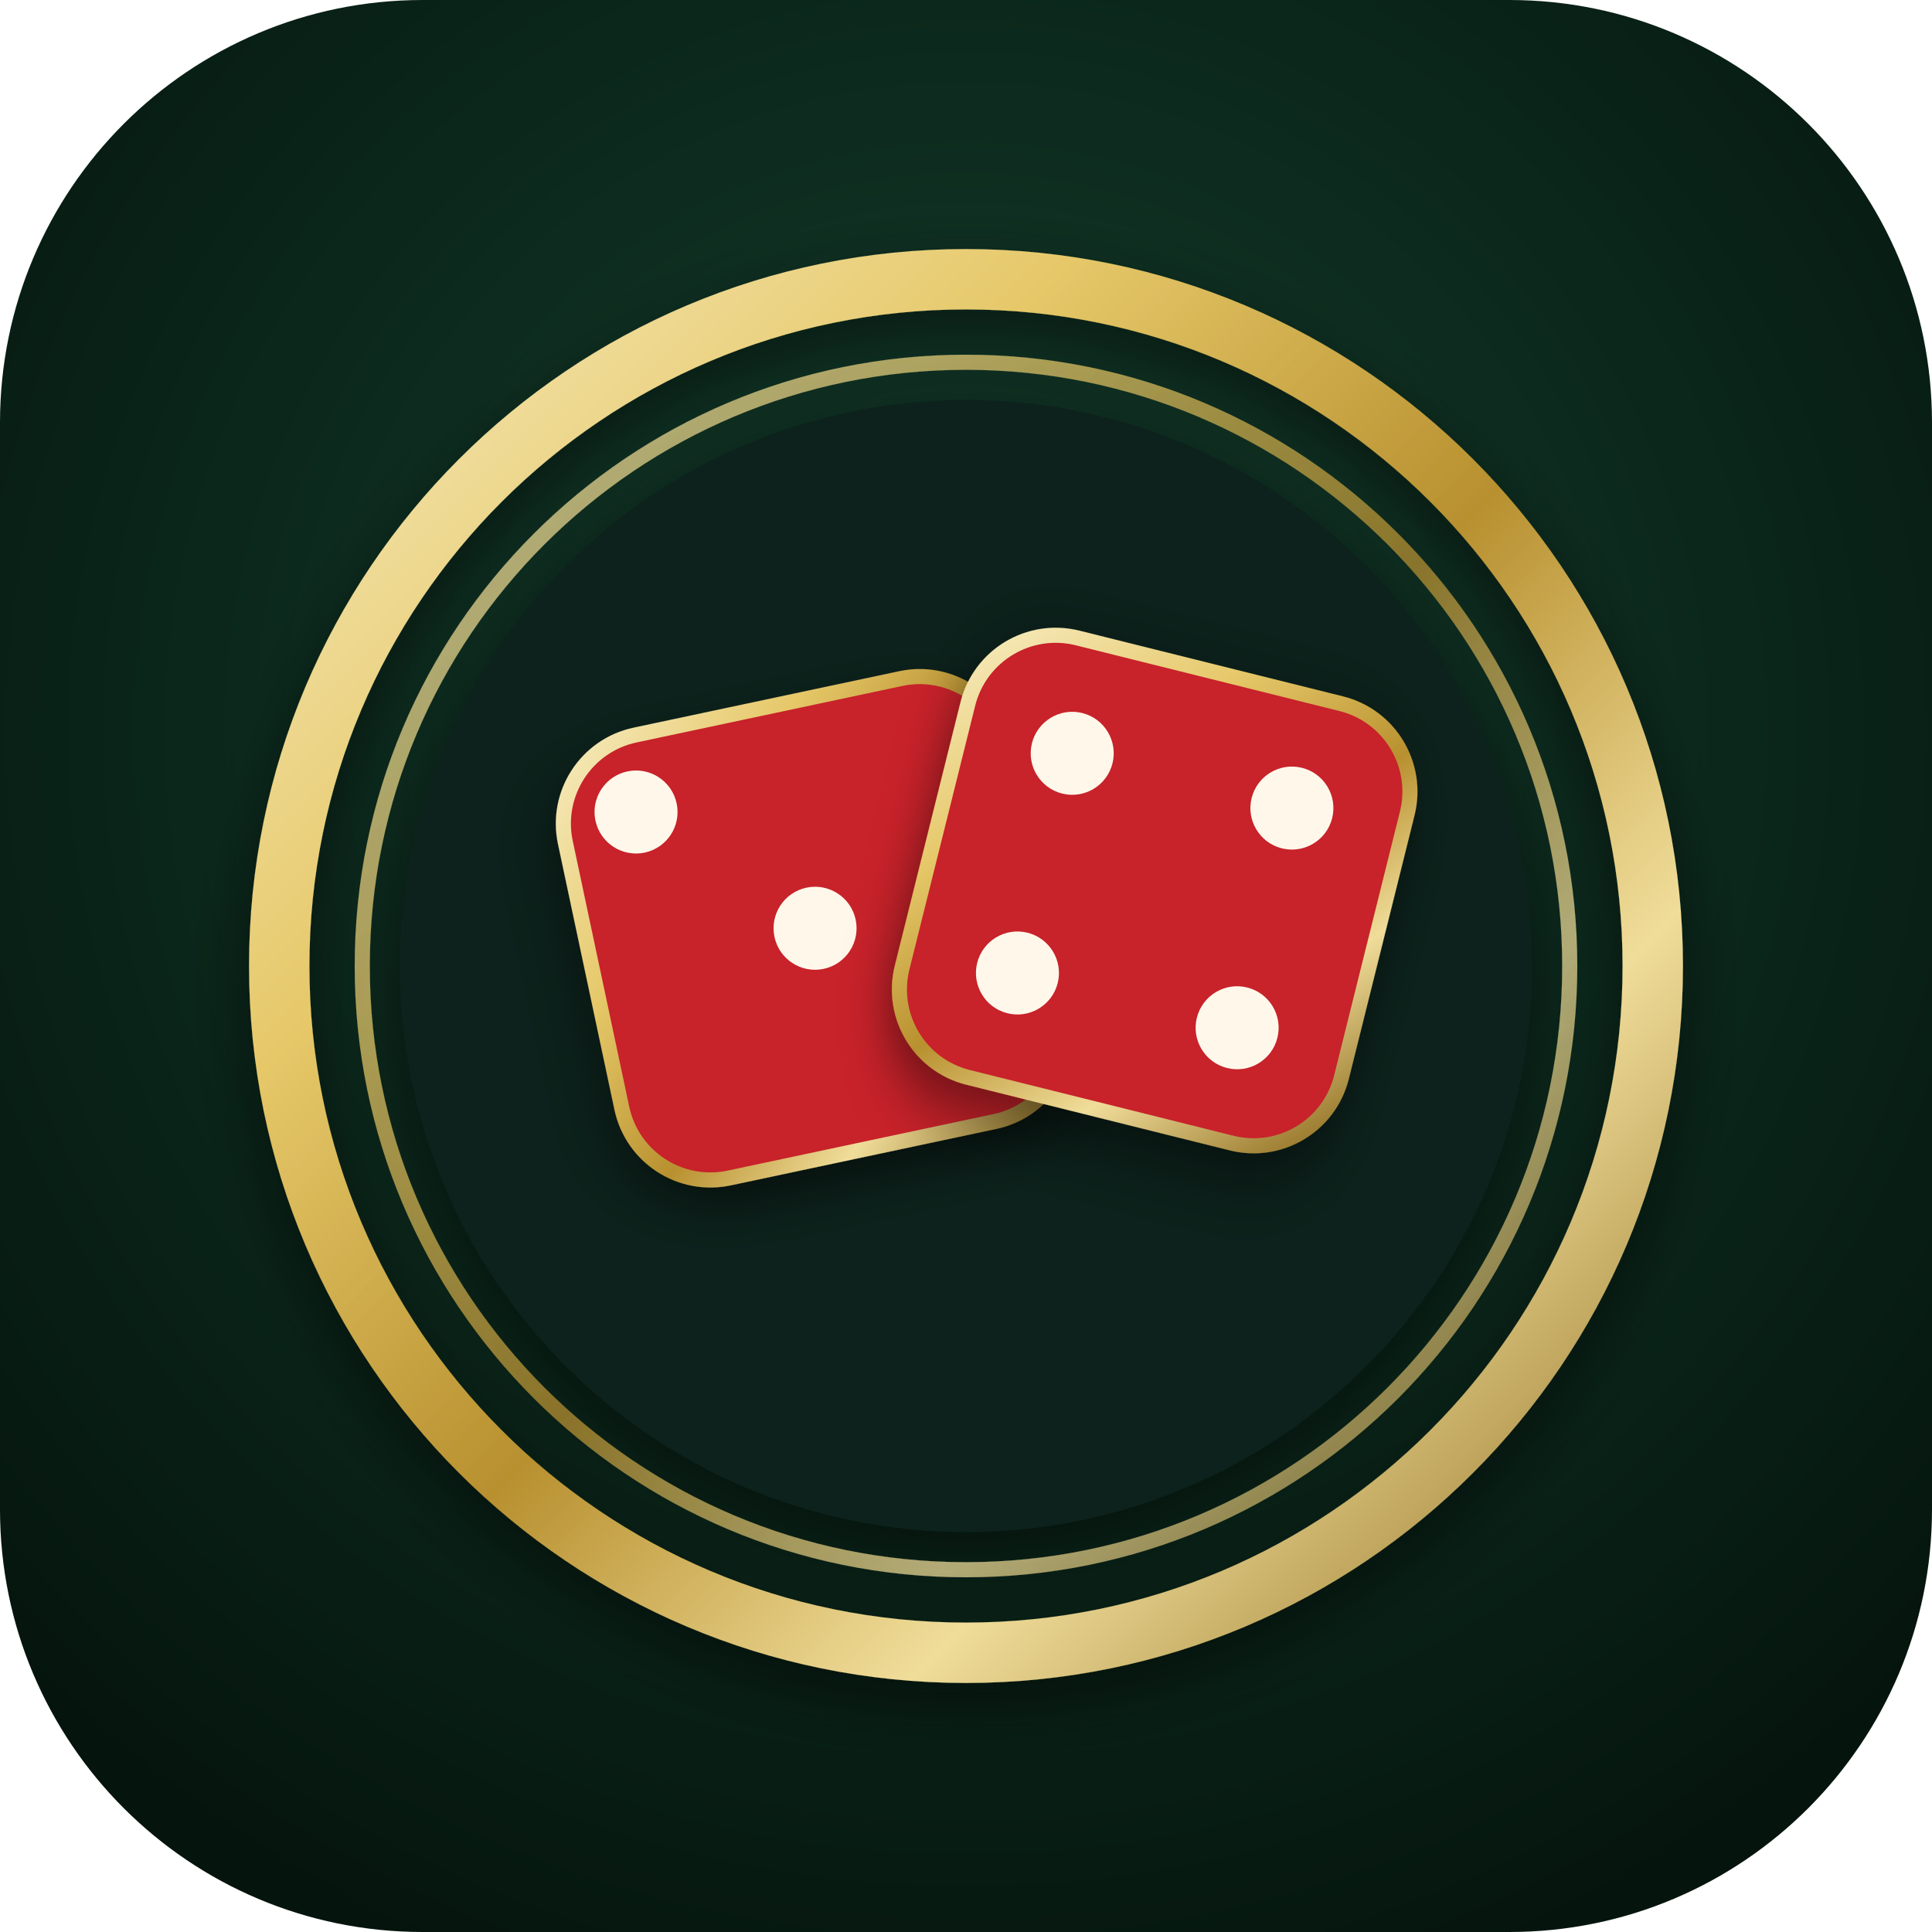
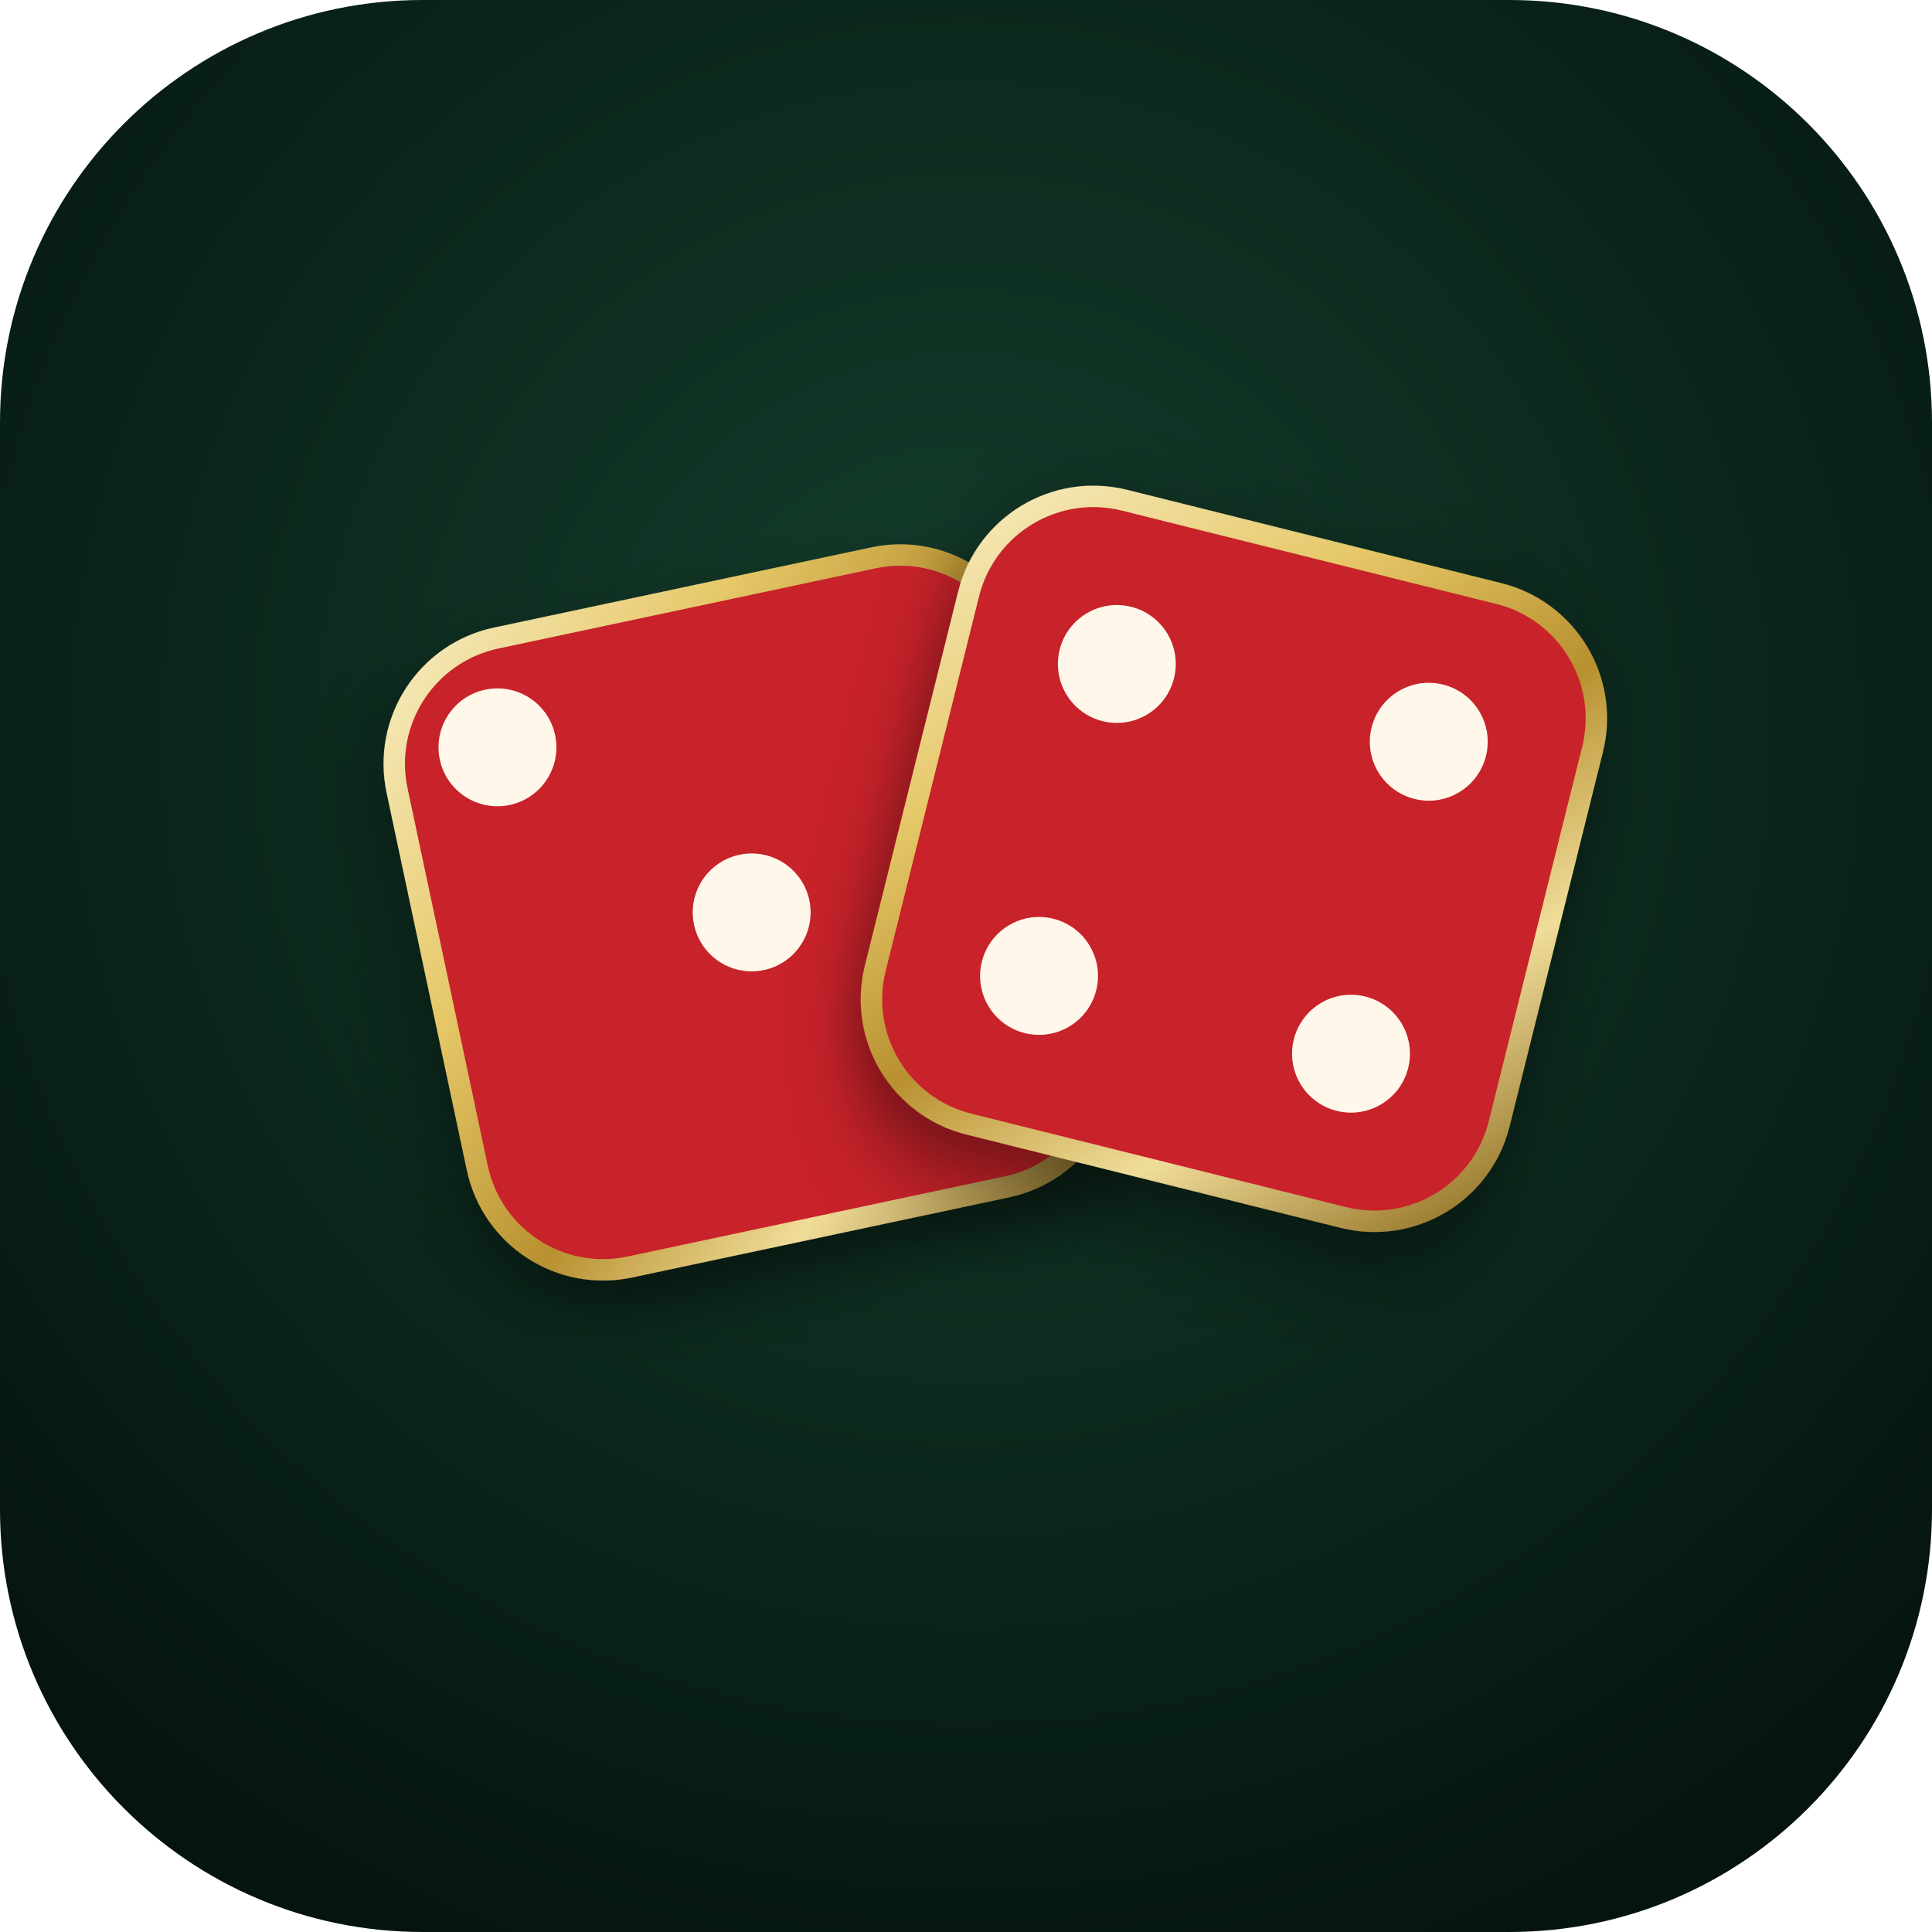
<svg xmlns="http://www.w3.org/2000/svg" viewBox="0 0 512 512" width="512" height="512">
  <defs>
    <radialGradient id="bg" cx="50%" cy="38%" r="75%">
      <stop offset="0%" stop-color="#15402e" />
      <stop offset="58%" stop-color="#0a2419" />
      <stop offset="100%" stop-color="#04110b" />
    </radialGradient>
    <linearGradient id="ring" x1="0" y1="0" x2="1" y2="1">
      <stop offset="0%" stop-color="#f7ecc0" />
      <stop offset="28%" stop-color="#e6c869" />
      <stop offset="52%" stop-color="#b8902f" />
      <stop offset="74%" stop-color="#f0dd9a" />
      <stop offset="100%" stop-color="#8c6a1c" />
    </linearGradient>
-     <linearGradient id="paper" x1="0" y1="0" x2="1" y2="1">
-       <stop offset="0%" stop-color="#fffefa" />
-       <stop offset="100%" stop-color="#ebe6d8" />
-     </linearGradient>
    <filter id="soft" x="-20%" y="-20%" width="140%" height="140%">
      <feDropShadow dx="0" dy="6" stdDeviation="8" flood-color="#000" flood-opacity=".5" />
    </filter>
  </defs>
  <rect width="512" height="512" rx="112" fill="url(#bg)" />
-   <g filter="url(#soft)">
-     <circle cx="256" cy="256" r="182" fill="none" stroke="url(#ring)" stroke-width="16" />
-     <circle cx="256" cy="256" r="160" fill="none" stroke="url(#ring)" stroke-width="4" opacity=".7" />
-     <circle cx="256" cy="256" r="150" fill="#08231a" />
-   </g>
-   <g filter="url(#soft)" transform="rotate(-12 216 246)">
-     <rect x="156" y="186" width="120" height="120" rx="24" fill="#c8202a" stroke="url(#ring)" stroke-width="4" />
-     <circle cx="176" cy="206" r="11" fill="#fff8ea" />
-     <circle cx="216" cy="246" r="11" fill="#fff8ea" />
-     <circle cx="256" cy="286" r="11" fill="#fff8ea" />
-   </g>
-   <g filter="url(#soft)" transform="rotate(14 306 236)">
-     <rect x="246" y="176" width="120" height="120" rx="24" fill="#c8202a" stroke="url(#ring)" stroke-width="4" />
-     <circle cx="276" cy="206" r="11" fill="#fff8ea" />
-     <circle cx="336" cy="206" r="11" fill="#fff8ea" />
-     <circle cx="276" cy="266" r="11" fill="#fff8ea" />
-     <circle cx="336" cy="266" r="11" fill="#fff8ea" />
+   <g transform="translate(256 256) scale(1.42) translate(-256 -256)">
+     <g filter="url(#soft)" transform="rotate(-12 216 246)">
+       <rect x="156" y="186" width="120" height="120" rx="24" fill="#c8202a" stroke="url(#ring)" stroke-width="4" />
+       <circle cx="176" cy="206" r="11" fill="#fff8ea" />
+       <circle cx="216" cy="246" r="11" fill="#fff8ea" />
+       <circle cx="256" cy="286" r="11" fill="#fff8ea" />
+     </g>
+     <g filter="url(#soft)" transform="rotate(14 306 236)">
+       <rect x="246" y="176" width="120" height="120" rx="24" fill="#c8202a" stroke="url(#ring)" stroke-width="4" />
+       <circle cx="276" cy="206" r="11" fill="#fff8ea" />
+       <circle cx="336" cy="206" r="11" fill="#fff8ea" />
+       <circle cx="276" cy="266" r="11" fill="#fff8ea" />
+       <circle cx="336" cy="266" r="11" fill="#fff8ea" />
+     </g>
  </g>
</svg>
